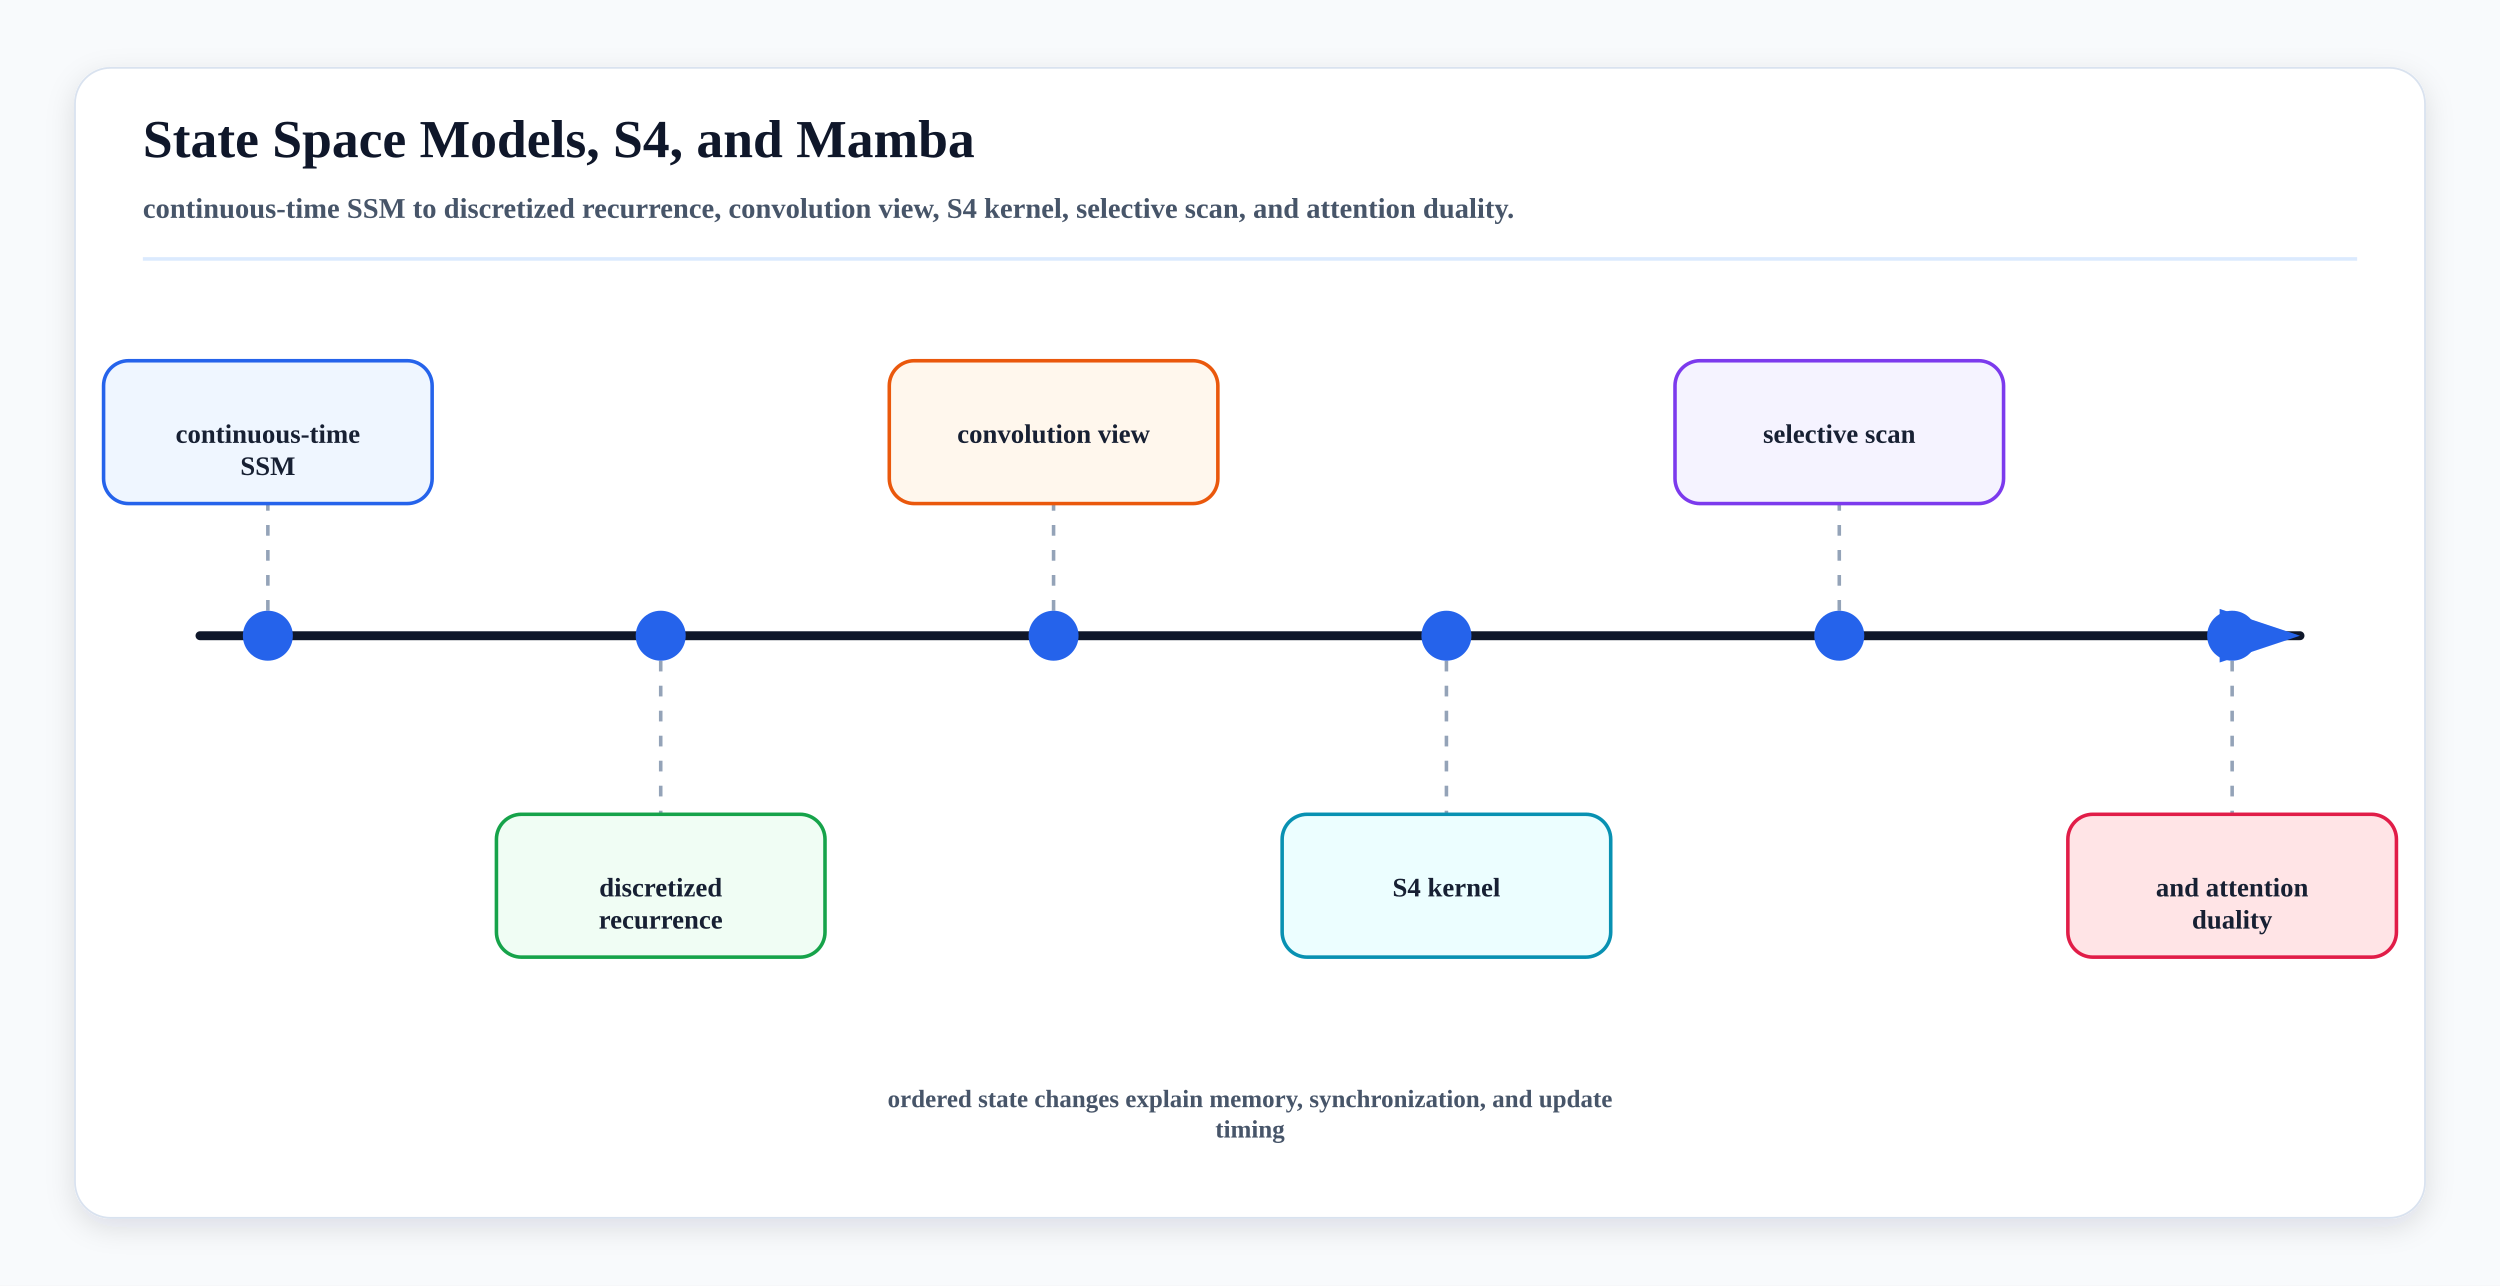
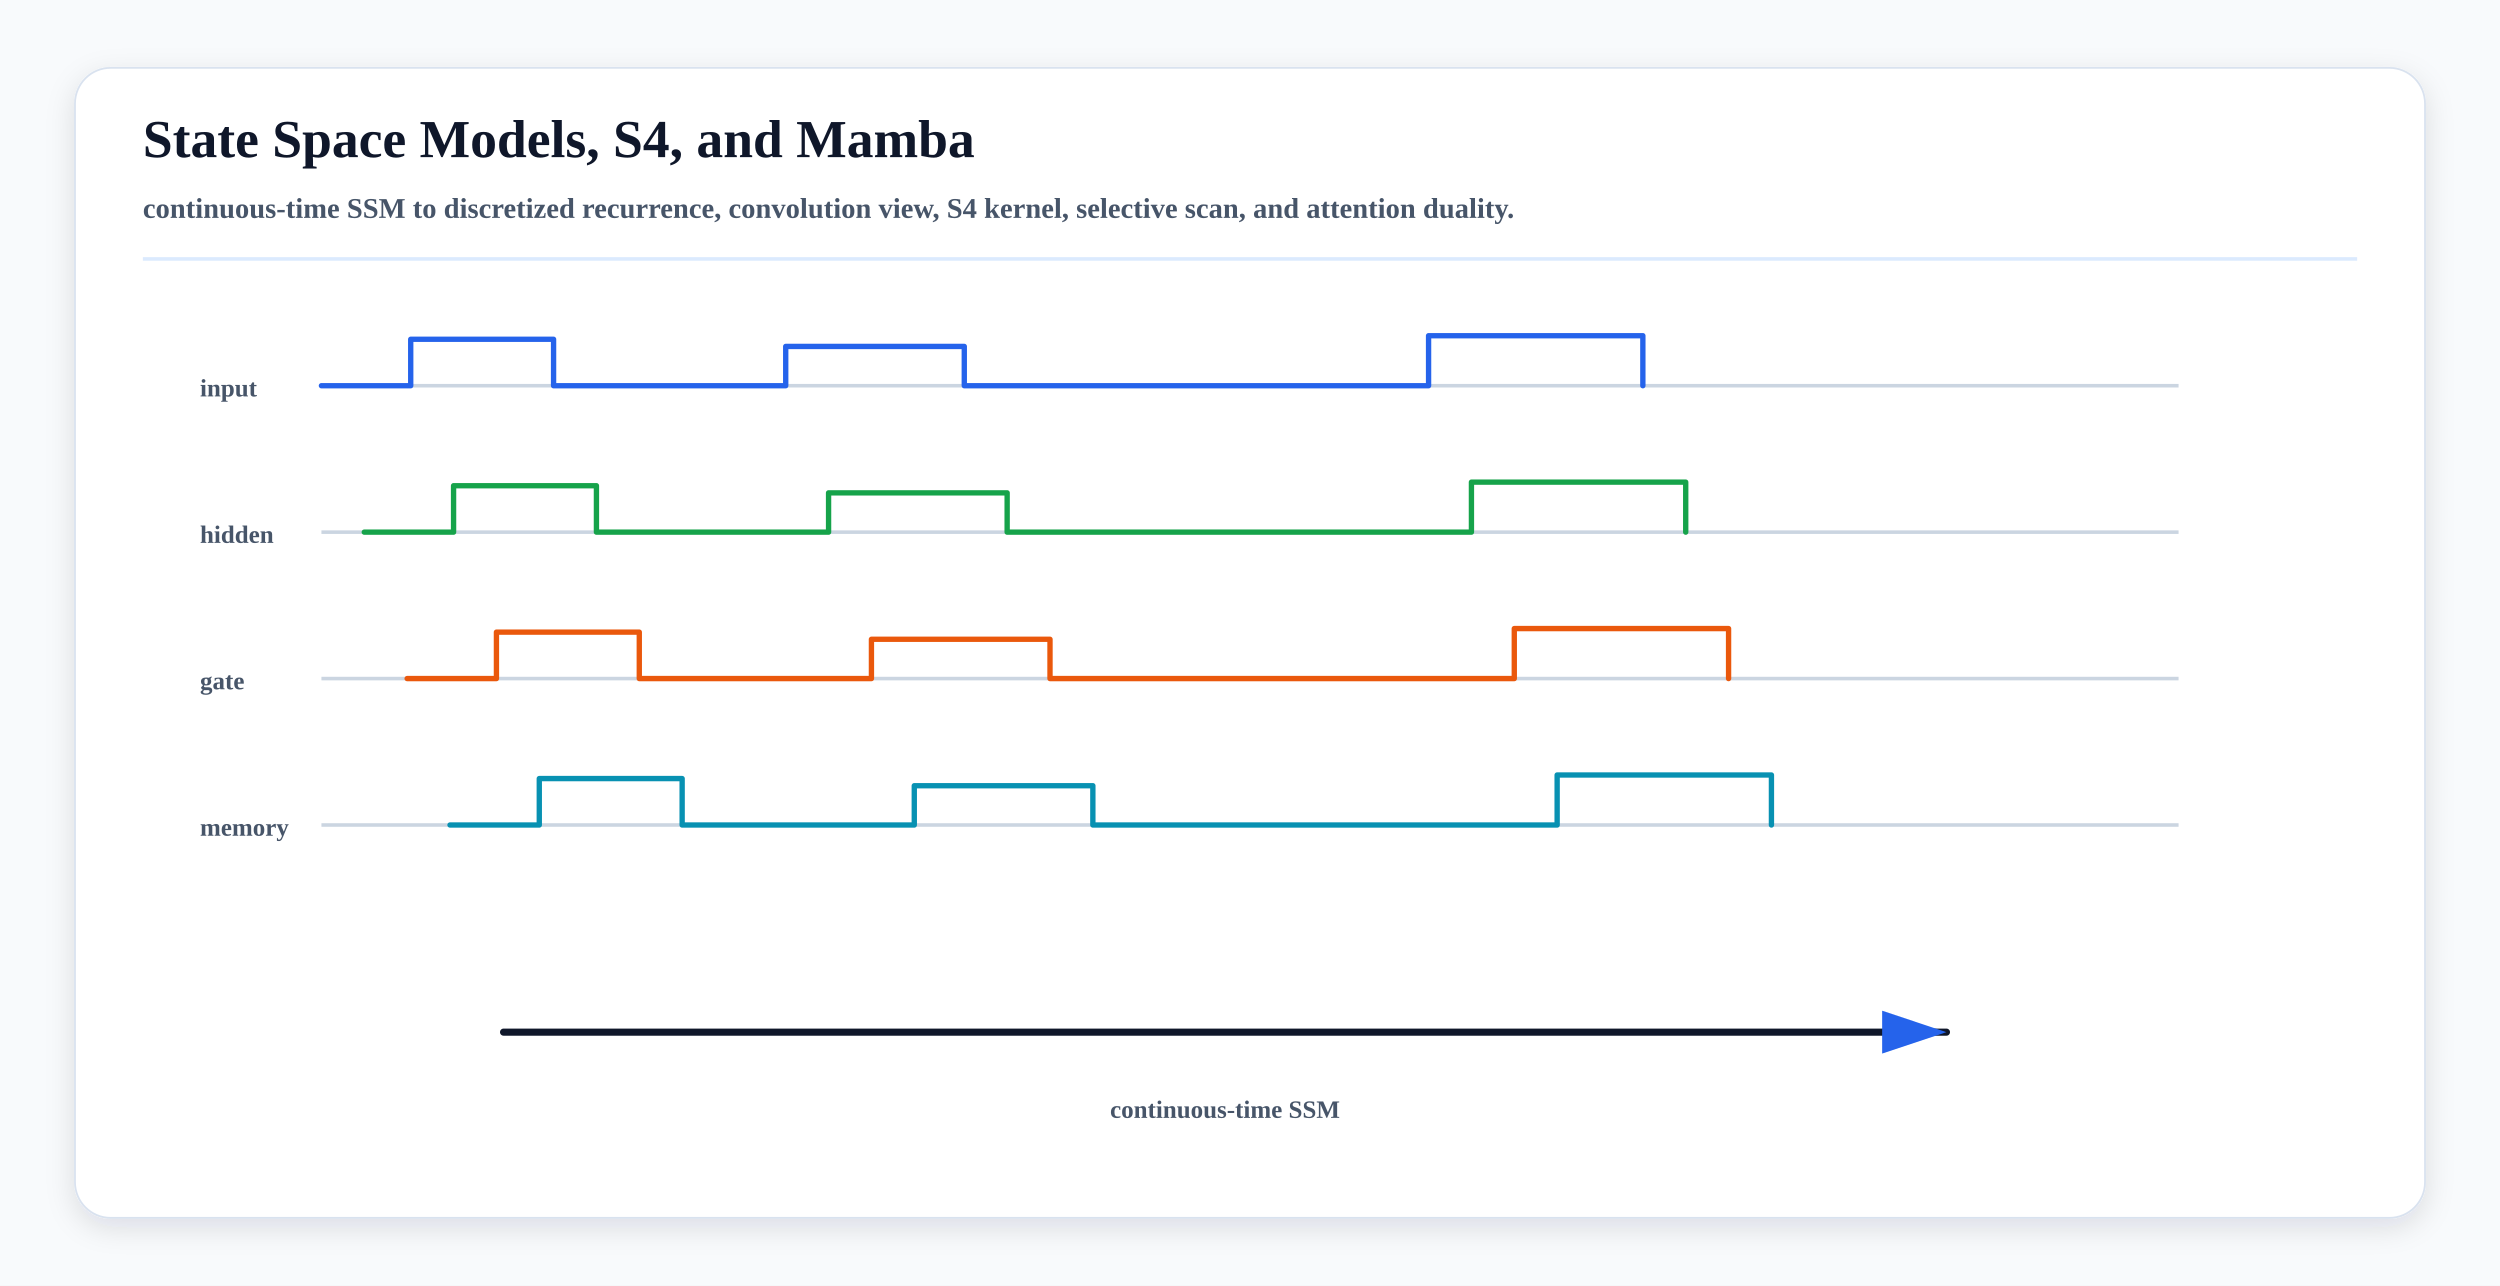
<svg xmlns="http://www.w3.org/2000/svg" width="1400" height="720" viewBox="0 0 1400 720" role="img" aria-labelledby="title desc" data-diagram-kind="sequence-memory">
  <defs>
    <marker id="arrow" markerWidth="12" markerHeight="12" refX="9" refY="3" orient="auto" markerUnits="strokeWidth">
      <path d="M0,0 L0,6 L9,3 z" fill="#2563eb" />
    </marker>
    <filter id="shadow" x="-10%" y="-10%" width="120%" height="120%">
      <feDropShadow dx="0" dy="5" stdDeviation="8" flood-color="#0f172a" flood-opacity="0.12" />
    </filter>
    <pattern id="grid" width="28" height="28" patternUnits="userSpaceOnUse">
      <path d="M28 0H0V28" fill="none" stroke="#e2e8f0" stroke-width="1" />
    </pattern>
  </defs>
  <rect width="1400" height="720" fill="#f8fafc" />
  <rect x="42" y="38" width="1316" height="644" rx="20" fill="#ffffff" stroke="#d9e2ef" filter="url(#shadow)" />
  <text x="80" y="88" font-size="30" font-weight="800" fill="#0f172a">State Space Models, S4, and Mamba</text>
  <text x="80" y="122" font-size="16" font-weight="600" fill="#475569">continuous-time SSM to discretized recurrence, convolution view, S4 kernel, selective scan, and attention duality.</text>
  <rect x="80" y="144" width="1240" height="2" fill="#dbeafe" />
-   <line x1="112" y1="356" x2="1288" y2="356" stroke="#0f172a" stroke-width="5" stroke-linecap="round" marker-end="url(#arrow)" />
-   <line x1="150" y1="356" x2="150" y2="242" stroke="#94a3b8" stroke-width="2" stroke-dasharray="6 8" />
-   <circle cx="150" cy="356" r="14" fill="#2563eb" />
-   <rect x="58" y="202" width="184" height="80" rx="14" fill="#eff6ff" stroke="#2563eb" stroke-width="2" />
-   <text x="150" y="248" text-anchor="middle" font-size="15" font-weight="700" fill="#172033">continuous-time</text>
-   <text x="150" y="266" text-anchor="middle" font-size="15" font-weight="700" fill="#172033">SSM</text>
-   <line x1="370" y1="356" x2="370" y2="496" stroke="#94a3b8" stroke-width="2" stroke-dasharray="6 8" />
-   <circle cx="370" cy="356" r="14" fill="#2563eb" />
-   <rect x="278" y="456" width="184" height="80" rx="14" fill="#f0fdf4" stroke="#16a34a" stroke-width="2" />
-   <text x="370" y="502" text-anchor="middle" font-size="15" font-weight="700" fill="#172033">discretized</text>
-   <text x="370" y="520" text-anchor="middle" font-size="15" font-weight="700" fill="#172033">recurrence</text>
-   <line x1="590" y1="356" x2="590" y2="242" stroke="#94a3b8" stroke-width="2" stroke-dasharray="6 8" />
-   <circle cx="590" cy="356" r="14" fill="#2563eb" />
-   <rect x="498" y="202" width="184" height="80" rx="14" fill="#fff7ed" stroke="#ea580c" stroke-width="2" />
-   <text x="590" y="248" text-anchor="middle" font-size="15" font-weight="700" fill="#172033">convolution view</text>
-   <line x1="810" y1="356" x2="810" y2="496" stroke="#94a3b8" stroke-width="2" stroke-dasharray="6 8" />
-   <circle cx="810" cy="356" r="14" fill="#2563eb" />
-   <rect x="718" y="456" width="184" height="80" rx="14" fill="#ecfeff" stroke="#0891b2" stroke-width="2" />
-   <text x="810" y="502" text-anchor="middle" font-size="15" font-weight="700" fill="#172033">S4 kernel</text>
-   <line x1="1030" y1="356" x2="1030" y2="242" stroke="#94a3b8" stroke-width="2" stroke-dasharray="6 8" />
-   <circle cx="1030" cy="356" r="14" fill="#2563eb" />
-   <rect x="938" y="202" width="184" height="80" rx="14" fill="#f5f3ff" stroke="#7c3aed" stroke-width="2" />
-   <text x="1030" y="248" text-anchor="middle" font-size="15" font-weight="700" fill="#172033">selective scan</text>
-   <line x1="1250" y1="356" x2="1250" y2="496" stroke="#94a3b8" stroke-width="2" stroke-dasharray="6 8" />
-   <circle cx="1250" cy="356" r="14" fill="#2563eb" />
-   <rect x="1158" y="456" width="184" height="80" rx="14" fill="#ffe4e6" stroke="#e11d48" stroke-width="2" />
-   <text x="1250" y="502" text-anchor="middle" font-size="15" font-weight="700" fill="#172033">and attention</text>
-   <text x="1250" y="520" text-anchor="middle" font-size="15" font-weight="700" fill="#172033">duality</text>
-   <text x="700" y="620" text-anchor="middle" font-size="14" font-weight="600" fill="#475569">ordered state changes explain memory, synchronization, and update</text>
-   <text x="700" y="637" text-anchor="middle" font-size="14" font-weight="600" fill="#475569">timing</text>
+   <text x="112" y="222" text-anchor="start" font-size="14" font-weight="600" fill="#475569">input</text>
+   <line x1="180" y1="216" x2="1220" y2="216" stroke="#cbd5e1" stroke-width="2" />
+   <polyline points="180,216 230,216 230,190 310,190 310,216 440,216 440,194 540,194 540,216 800,216 800,188 920,188 920,216" fill="none" stroke="#2563eb" stroke-width="3" stroke-linecap="round" stroke-linejoin="round" />
+   <text x="112" y="304" text-anchor="start" font-size="14" font-weight="600" fill="#475569">hidden</text>
+   <line x1="180" y1="298" x2="1220" y2="298" stroke="#cbd5e1" stroke-width="2" />
+   <polyline points="204,298 254,298 254,272 334,272 334,298 464,298 464,276 564,276 564,298 824,298 824,270 944,270 944,298" fill="none" stroke="#16a34a" stroke-width="3" stroke-linecap="round" stroke-linejoin="round" />
+   <text x="112" y="386" text-anchor="start" font-size="14" font-weight="600" fill="#475569">gate</text>
+   <line x1="180" y1="380" x2="1220" y2="380" stroke="#cbd5e1" stroke-width="2" />
+   <polyline points="228,380 278,380 278,354 358,354 358,380 488,380 488,358 588,358 588,380 848,380 848,352 968,352 968,380" fill="none" stroke="#ea580c" stroke-width="3" stroke-linecap="round" stroke-linejoin="round" />
+   <text x="112" y="468" text-anchor="start" font-size="14" font-weight="600" fill="#475569">memory</text>
+   <line x1="180" y1="462" x2="1220" y2="462" stroke="#cbd5e1" stroke-width="2" />
+   <polyline points="252,462 302,462 302,436 382,436 382,462 512,462 512,440 612,440 612,462 872,462 872,434 992,434 992,462" fill="none" stroke="#0891b2" stroke-width="3" stroke-linecap="round" stroke-linejoin="round" />
+   <line x1="282" y1="578" x2="1090" y2="578" stroke="#0f172a" stroke-width="4" stroke-linecap="round" marker-end="url(#arrow)" />
+   <text x="686" y="626" text-anchor="middle" font-size="14" font-weight="600" fill="#475569">continuous-time SSM</text>
</svg>
